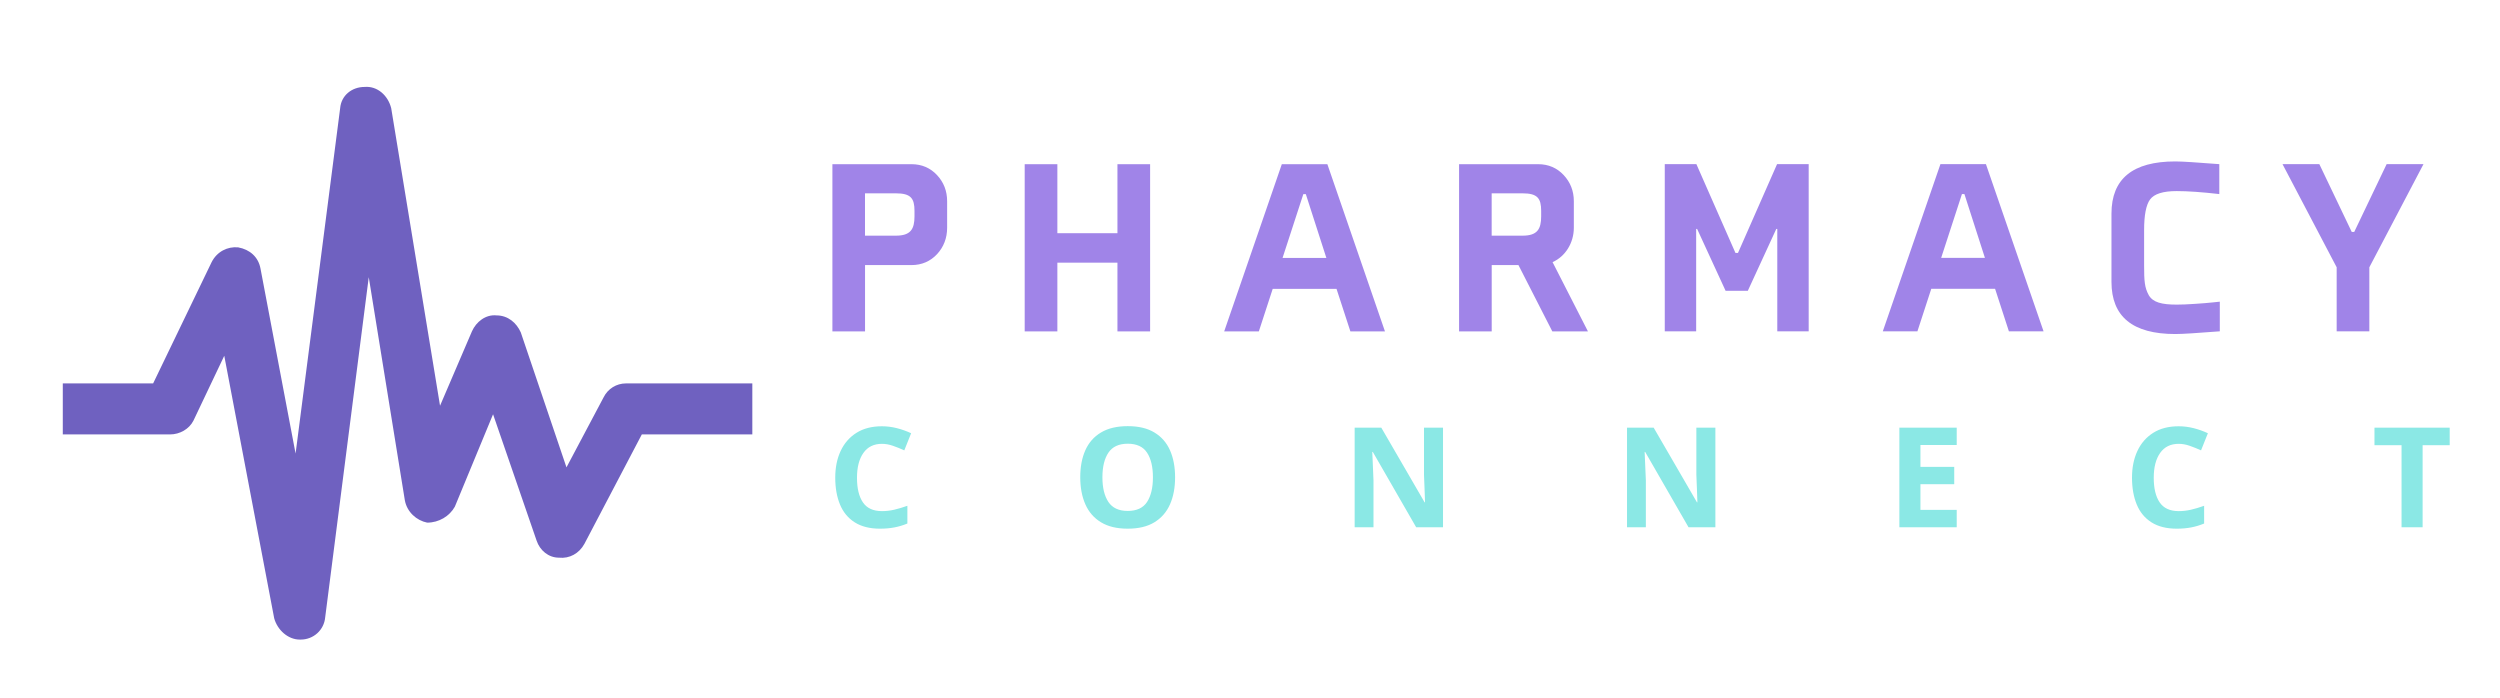
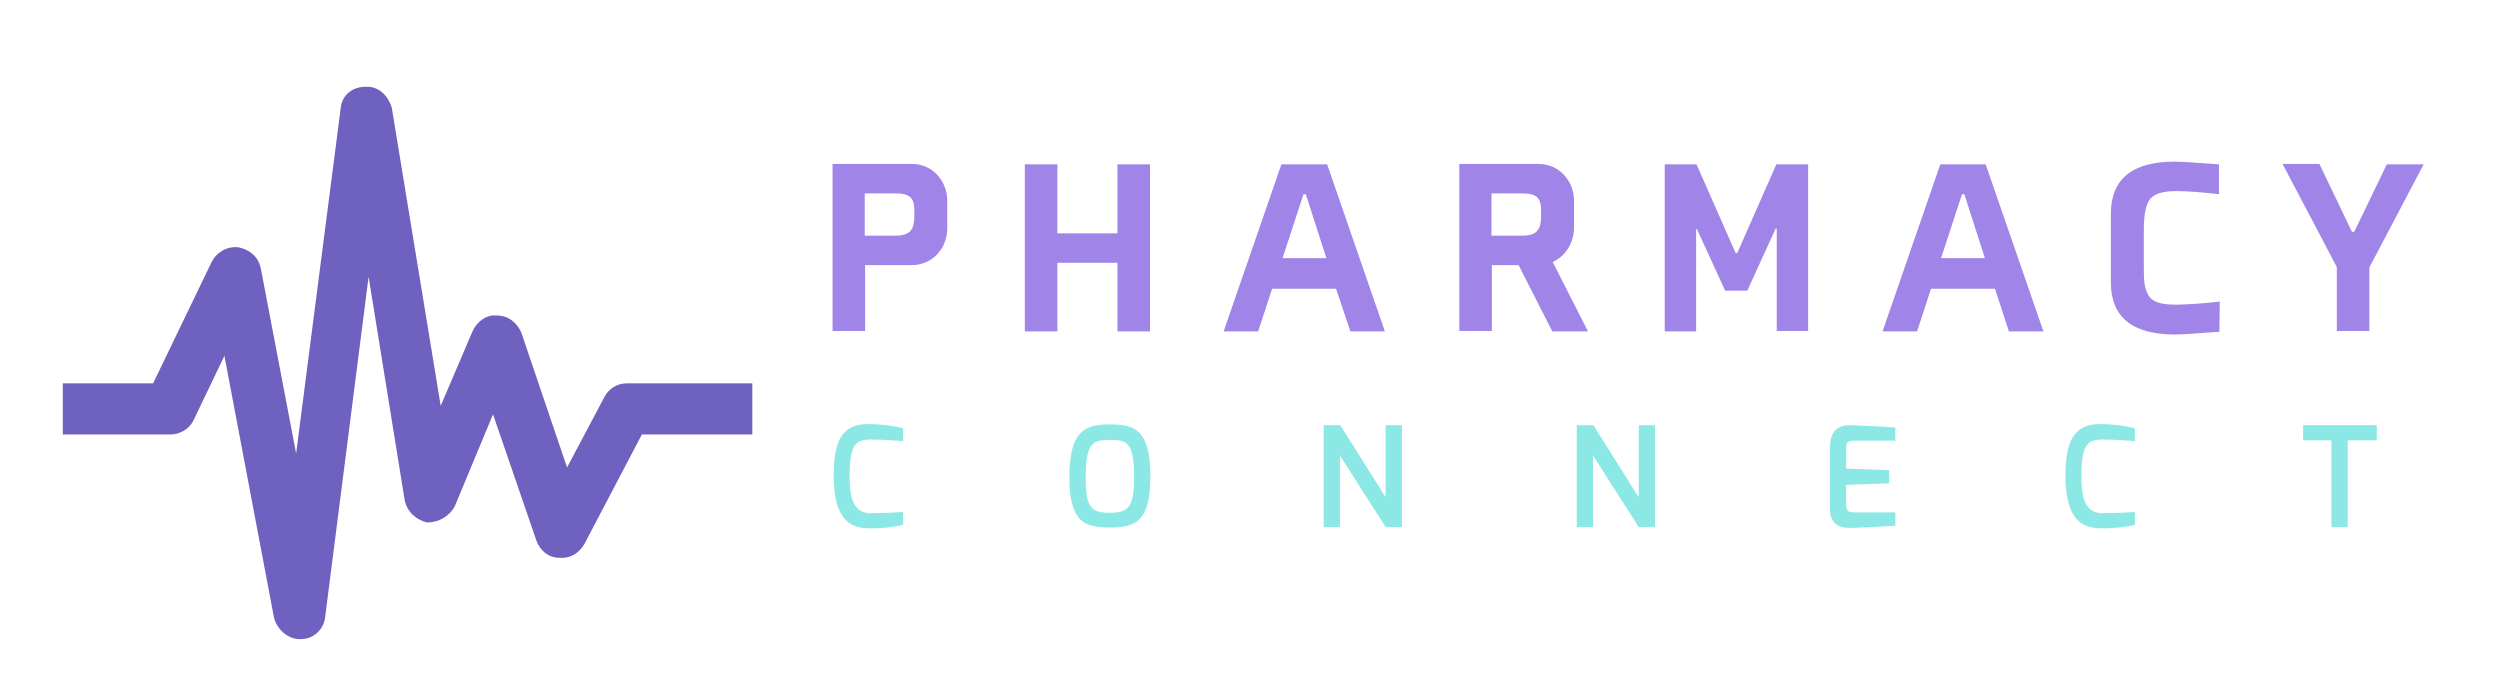
- <svg xmlns="http://www.w3.org/2000/svg" id="_35" data-name="35" viewBox="0 0 645 180">
-   <path d="m194.1,98.92v13.16h-28.51l-14.81,28.23c-1.36,2.48-3.83,3.86-6.57,3.57-2.74,0-4.93-1.92-5.76-4.38l-11.24-32.62-9.86,23.84c-1.38,2.48-4.12,4.12-7.14,4.12-2.74-.55-5.21-2.74-5.76-5.76l-9.31-57.57-11.24,87.74c-.28,3.29-3.02,5.76-6.31,5.76h-.26c-3.02,0-5.76-2.47-6.59-5.5l-12.88-67.72-7.95,16.73c-1.1,2.19-3.55,3.56-6.02,3.56h-27.69v-13.16h23.31l15.08-31.27c1.38-2.74,4.12-4.1,6.86-3.83,3.01.55,5.21,2.48,5.76,5.48l9.05,47.72,11.5-89.11c.28-3.29,3.02-5.48,6.31-5.48,3.29-.28,6.03,2.19,6.86,5.48l12.6,76.77,8.23-19.19c1.1-2.48,3.55-4.39,6.31-4.12,3.01,0,5.19,1.93,6.29,4.38l11.79,34.83,9.59-18.09c1.1-2.2,3.31-3.57,5.76-3.57h32.63Z" fill="#6f61c0" />
+ <svg xmlns="http://www.w3.org/2000/svg" version="1.1" id="_35" x="0px" y="0px" viewBox="0 0 645 180" style="enable-background:new 0 0 645 180;" xml:space="preserve">
+   <style type="text/css">
+ 	.st0{fill:#6F61C0;}
+ 	.st1{fill:#A084E8;}
+ 	.st2{enable-background:new    ;}
+ 	.st3{fill:#8BE8E5;}
+ </style>
+   <path class="st0" d="M194.1,98.9v13.2h-28.5l-14.8,28.2c-1.4,2.5-3.8,3.9-6.6,3.6c-2.7,0-4.9-1.9-5.8-4.4l-11.2-32.6l-9.9,23.8  c-1.4,2.5-4.1,4.1-7.1,4.1c-2.7-0.6-5.2-2.7-5.8-5.8l-9.3-57.6l-11.2,87.7c-0.3,3.3-3,5.8-6.3,5.8h-0.3c-3,0-5.8-2.5-6.6-5.5  L57.9,91.8l-8,16.7c-1.1,2.2-3.5,3.6-6,3.6H16.2V98.9h23.3l15.1-31.3c1.4-2.7,4.1-4.1,6.9-3.8c3,0.6,5.2,2.5,5.8,5.5l9.1,47.7  l11.5-89.1c0.3-3.3,3-5.5,6.3-5.5c3.3-0.3,6,2.2,6.9,5.5l12.6,76.8l8.2-19.2c1.1-2.5,3.6-4.4,6.3-4.1c3,0,5.2,1.9,6.3,4.4l11.8,34.8  l9.6-18.1c1.1-2.2,3.3-3.6,5.8-3.6L194.1,98.9L194.1,98.9z" />
  <g>
-     <path d="m244.36,51.93c0-2.68-.89-4.92-2.61-6.76-1.72-1.85-3.95-2.81-6.57-2.81h-20.42v43.14h8.42v-17.11h12c2.62,0,4.85-.96,6.57-2.81,1.72-1.85,2.61-4.15,2.61-6.83v-6.82Zm-8.42,3.89c0,3.32-1.02,4.98-4.79,4.98h-7.98v-10.92h7.98c3.83,0,4.79,1.28,4.79,4.53v1.4Zm60.79,29.68v-43.14h-8.43v17.8h-15.5v-17.8h-8.43v43.14h8.43v-17.74h15.5v17.74h8.43Zm51.66,0h8.93l-14.86-43.14h-11.75l-14.87,43.14h8.94l3.58-10.98h16.46l3.58,10.98Zm-12.12-35.42h.63l5.3,16.46h-11.3l5.36-16.46Zm69.78,1.85c0-2.68-.9-4.92-2.62-6.76-1.72-1.85-3.95-2.81-6.57-2.81h-20.42v43.14h8.42v-17.11h6.9l8.74,17.11h9.19l-9.13-17.87c3.32-1.47,5.49-4.98,5.49-8.87v-6.82Zm-8.43,3.89c0,3.32-1.02,4.98-4.79,4.98h-7.98v-10.92h7.98c3.83,0,4.79,1.28,4.79,4.53v1.4Zm50.13,9.44l-10.08-22.91h-8.16v43.14h8.1v-26.42h.25l7.34,15.95h5.74l7.34-15.95h.26v26.42h8.1v-43.14h-8.16l-10.08,22.91h-.64Zm70.55,20.23h8.94l-14.87-43.14h-11.74l-14.87,43.14h8.93l3.58-10.98h16.46l3.57,10.98Zm-12.12-35.42h.64l5.29,16.46h-11.29l5.36-16.46Zm66.53,27.76l-1.79.19c-1.21.13-2.81.26-4.66.38-1.85.13-3.38.19-4.66.19-3.89,0-6.12-.57-7.21-2.42-1.09-1.98-1.21-3.64-1.21-7.79v-9c0-3.89.51-6.51,1.53-7.91,1.09-1.47,3.38-2.17,6.89-2.17,2.88,0,6.51.26,10.98.77v-7.72c-5.75-.44-9.51-.7-11.36-.7-10.97,0-16.46,4.47-16.46,13.46v17.61c0,9,5.49,13.46,16.46,13.46,1.92,0,5.75-.26,11.49-.7v-7.66Zm34.68-17.99h-.64l-8.36-17.49h-9.5l13.97,26.61v16.53h8.43v-16.53l13.97-26.61h-9.51l-8.36,17.49Z" fill="#a084e8" />
-     <text transform="translate(213.4 136.04)" fill="#8be8e5" font-family="ExoRoman-Bold, Exo" font-size="36" font-variation-settings="700" font-weight="700" letter-spacing="41">
-       <tspan x="0" y="0">CONNECT</tspan>
-     </text>
+     <path class="st1" d="M244.4,51.9c0-2.7-0.9-4.9-2.6-6.8c-1.7-1.8-3.9-2.8-6.6-2.8h-20.4v43.1h8.4V68.4h12c2.6,0,4.9-1,6.6-2.8   s2.6-4.2,2.6-6.8V51.9z M235.9,55.8c0,3.3-1,5-4.8,5h-8V49.9h8c3.8,0,4.8,1.3,4.8,4.5V55.8L235.9,55.8z M296.7,85.5V42.4h-8.4v17.8   h-15.5V42.4h-8.4v43.1h8.4V67.8h15.5v17.7H296.7z M348.4,85.5h8.9l-14.9-43.1h-11.8l-14.9,43.1h8.9l3.6-11h16.5L348.4,85.5   L348.4,85.5z M336.3,50.1h0.6l5.3,16.5h-11.3L336.3,50.1L336.3,50.1z M406.1,51.9c0-2.7-0.9-4.9-2.6-6.8c-1.7-1.8-4-2.8-6.6-2.8   h-20.4v43.1h8.4V68.4h6.9l8.7,17.1h9.2l-9.1-17.9c3.3-1.5,5.5-5,5.5-8.9L406.1,51.9L406.1,51.9z M397.6,55.8c0,3.3-1,5-4.8,5h-8   V49.9h8c3.8,0,4.8,1.3,4.8,4.5V55.8L397.6,55.8z M447.8,65.3l-10.1-22.9h-8.2v43.1h8.1V59.1h0.2l7.3,15.9h5.7l7.3-16h0.3v26.4h8.1   V42.4h-8.2l-10.1,22.9L447.8,65.3L447.8,65.3z M518.3,85.5h8.9l-14.9-43.1h-11.7l-14.9,43.1h8.9l3.6-11h16.5L518.3,85.5z    M506.2,50.1h0.6l5.3,16.5h-11.3L506.2,50.1L506.2,50.1z M572.7,77.8l-1.8,0.2c-1.2,0.1-2.8,0.3-4.7,0.4c-1.8,0.1-3.4,0.2-4.7,0.2   c-3.9,0-6.1-0.6-7.2-2.4c-1.1-2-1.2-3.6-1.2-7.8v-9c0-3.9,0.5-6.5,1.5-7.9c1.1-1.5,3.4-2.2,6.9-2.2c2.9,0,6.5,0.3,11,0.8v-7.7   c-5.8-0.4-9.5-0.7-11.4-0.7c-11,0-16.5,4.5-16.5,13.5v17.6c0,9,5.5,13.5,16.5,13.5c1.9,0,5.8-0.3,11.5-0.7L572.7,77.8L572.7,77.8z    M607.4,59.8h-0.6l-8.4-17.5h-9.5l14,26.6v16.5h8.4V69l14-26.6h-9.5L607.4,59.8L607.4,59.8z" />
+   </g>
+   <g class="st2">
+     <path class="st3" d="M224,109.4c3,0,6.3,0.4,9,1.1v3.3c0,0-4.8-0.4-8.3-0.4c-4,0-5.5,1.3-5.5,9.5c0,5.9,1.1,9.5,5.5,9.5   c3.8,0,8.3-0.3,8.3-0.3v3.3c-2.4,0.6-6,1-9,0.9c-6.7,0-8.9-5.3-8.9-13.5C215.1,114.4,216.8,109.4,224,109.4z" />
+     <path class="st3" d="M286.4,109.5c6.2,0,10.4,1.2,10.4,13.5c0,11.6-3.9,13.1-10.4,13.1c-6.5,0-10.5-1.2-10.5-13.1   C275.9,110.7,280.4,109.5,286.4,109.5z M286.4,132.3c4.7,0,6.2-1.4,6.2-9.2c0-9.1-1.9-9.6-6.2-9.6c-4.2,0-6.3,0.4-6.3,9.6   C280.1,131,281.5,132.3,286.4,132.3z" />
+     <path class="st3" d="M341.6,109.7h4.2l11.7,18.6v-18.6h4.2V136h-4.2l-11.8-18.5V136h-4.2V109.7z" />
+     <path class="st3" d="M406.9,109.7h4.2l11.7,18.6v-18.6h4.2V136h-4.2l-11.8-18.5V136h-4.2V109.7z" />
+     <path class="st3" d="M472.2,114.9c0-4.2,2.8-5.3,5.3-5.2c0,0,10,0.4,11.5,0.6v3.4h-10.8c-1.9,0-1.9,1-1.9,2v5.2l11.1,0.4v3.4   l-11.1,0.4v5.2c0,1.9,1.2,1.9,2.2,1.9H489v3.4c-1.3,0.2-11.2,0.6-11.2,0.6c-2.4,0.1-5.7-0.4-5.7-5V114.9z" />
+     <path class="st3" d="M541.8,109.4c3,0,6.3,0.4,9,1.1v3.3c0,0-4.8-0.4-8.3-0.4c-4,0-5.5,1.3-5.5,9.5c0,5.9,1.1,9.5,5.5,9.5   c3.8,0,8.3-0.3,8.3-0.3v3.3c-2.4,0.6-6,1-9,0.9c-6.7,0-8.9-5.3-8.9-13.5C532.9,114.4,534.7,109.4,541.8,109.4z" />
+     <path class="st3" d="M594.2,109.7h19v3.9h-7.5V136h-4.2v-22.4h-7.3V109.7z" />
  </g>
</svg>
